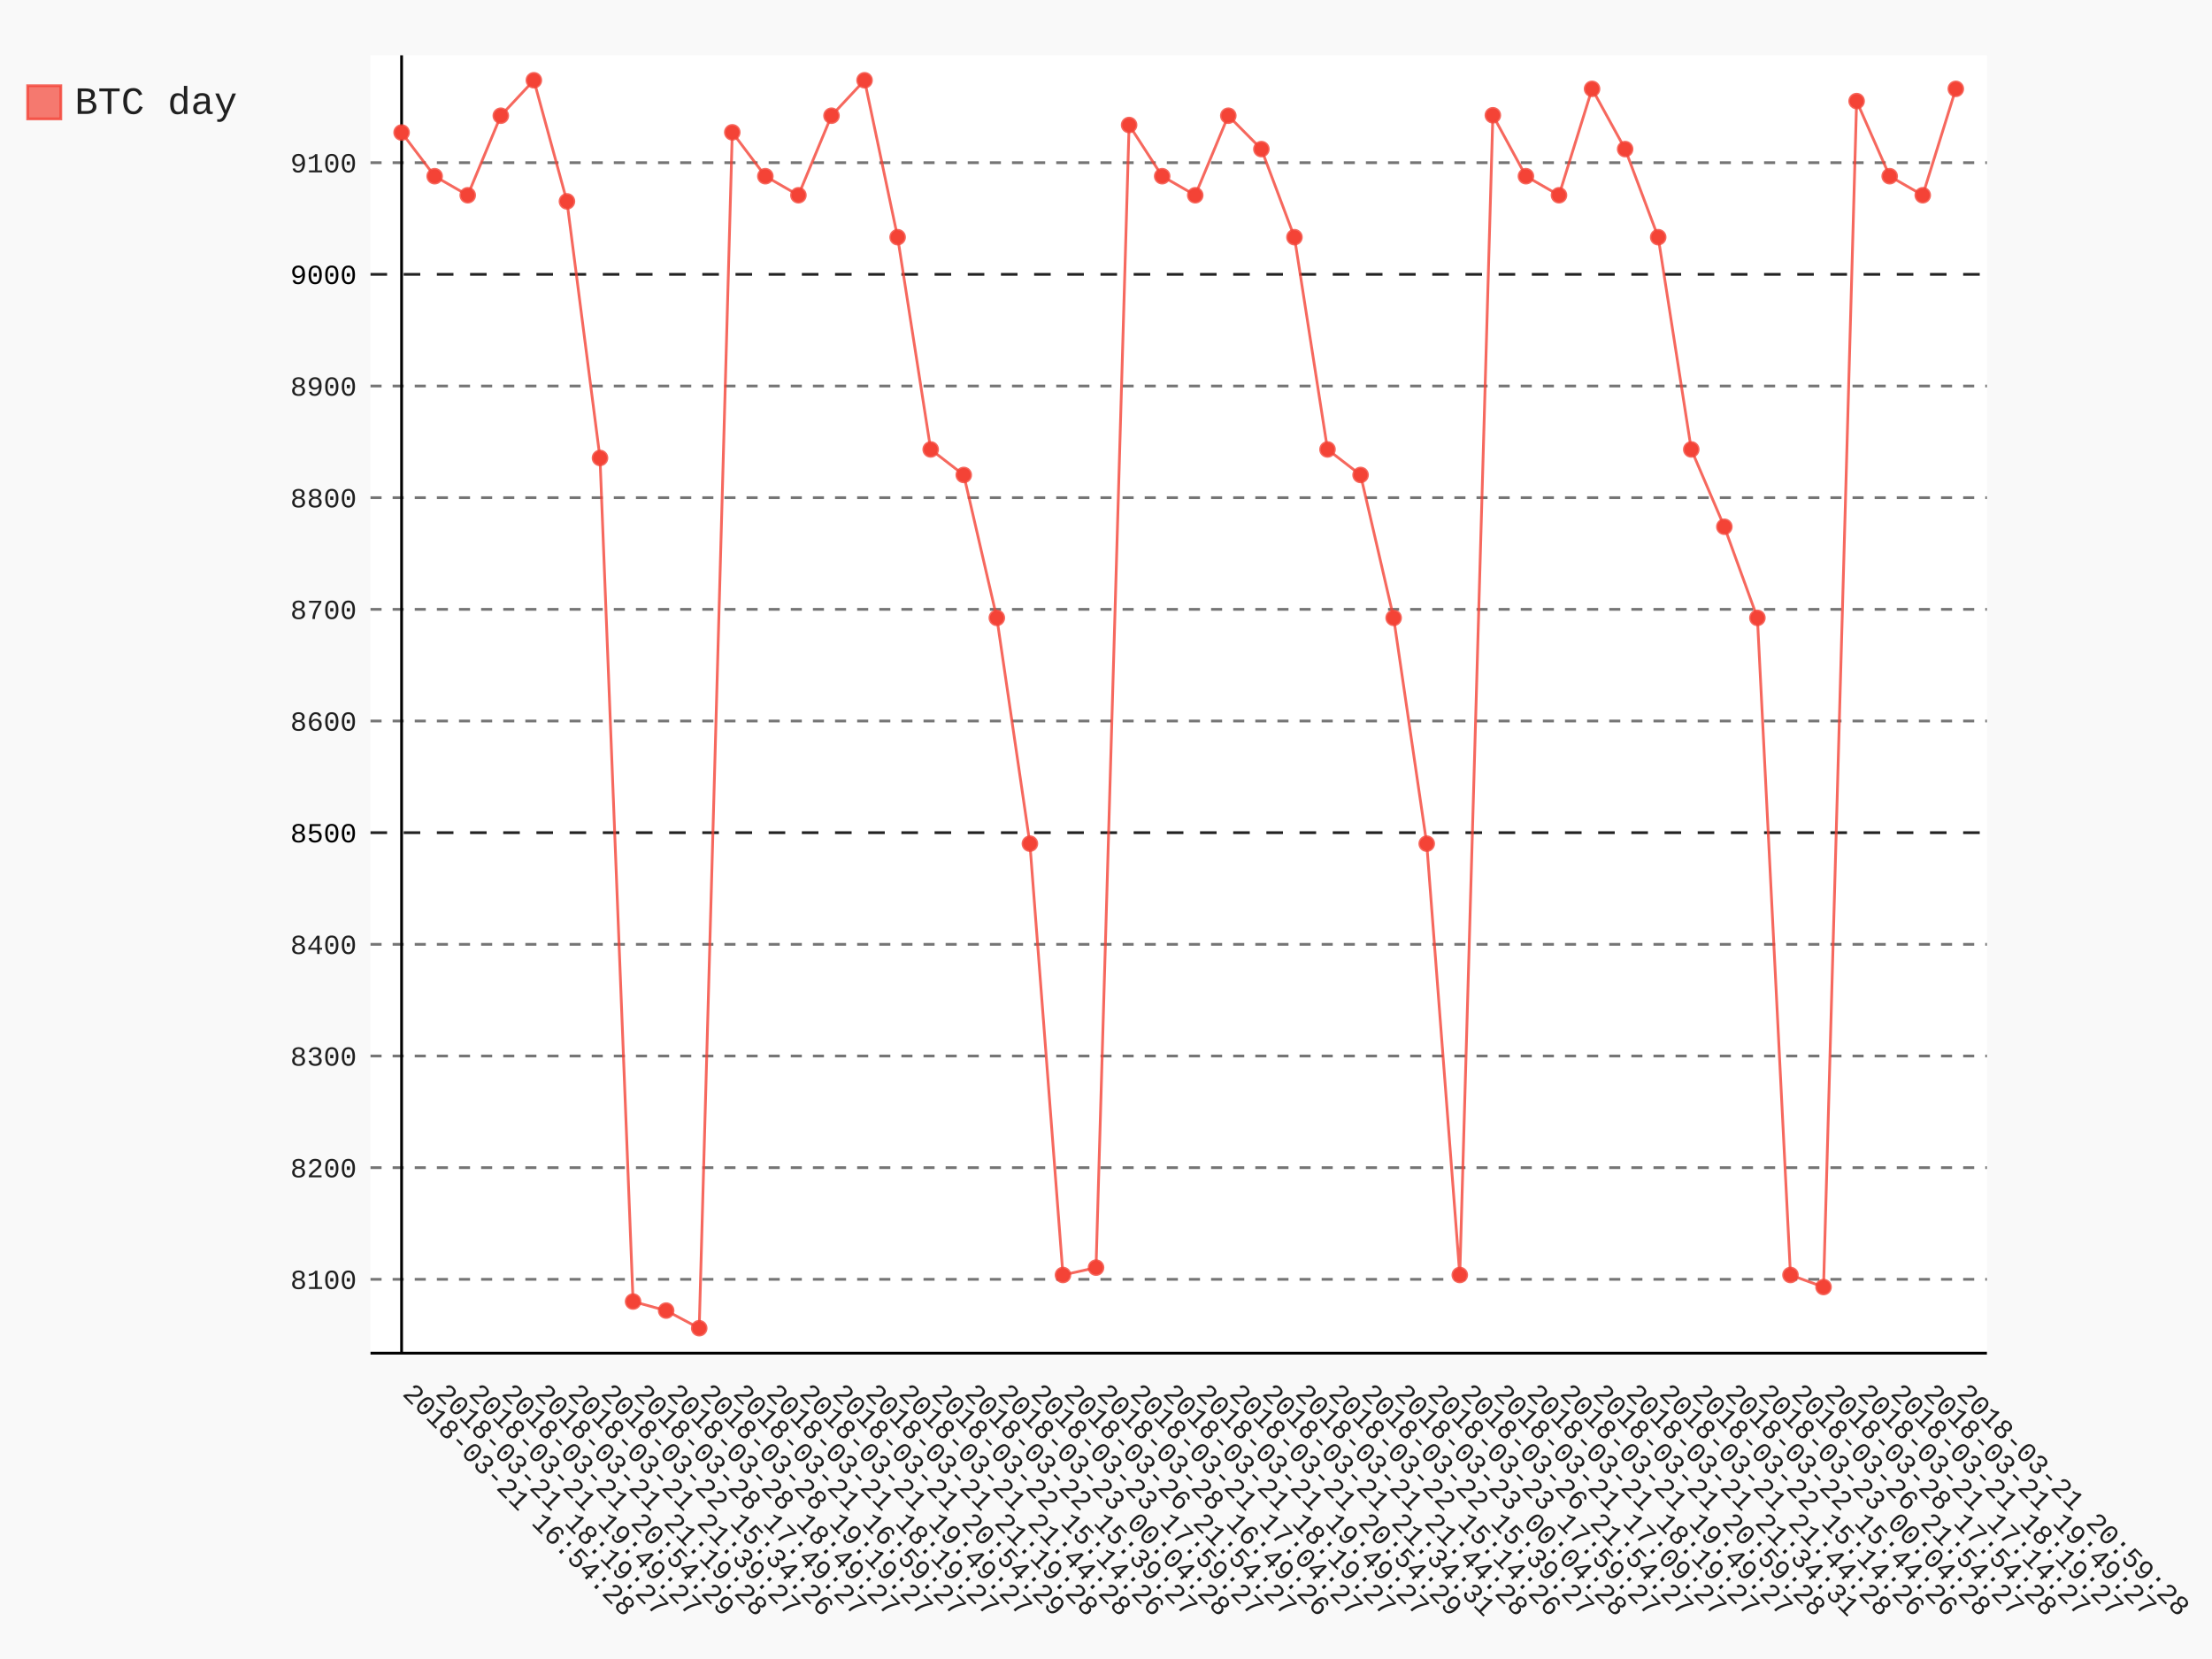
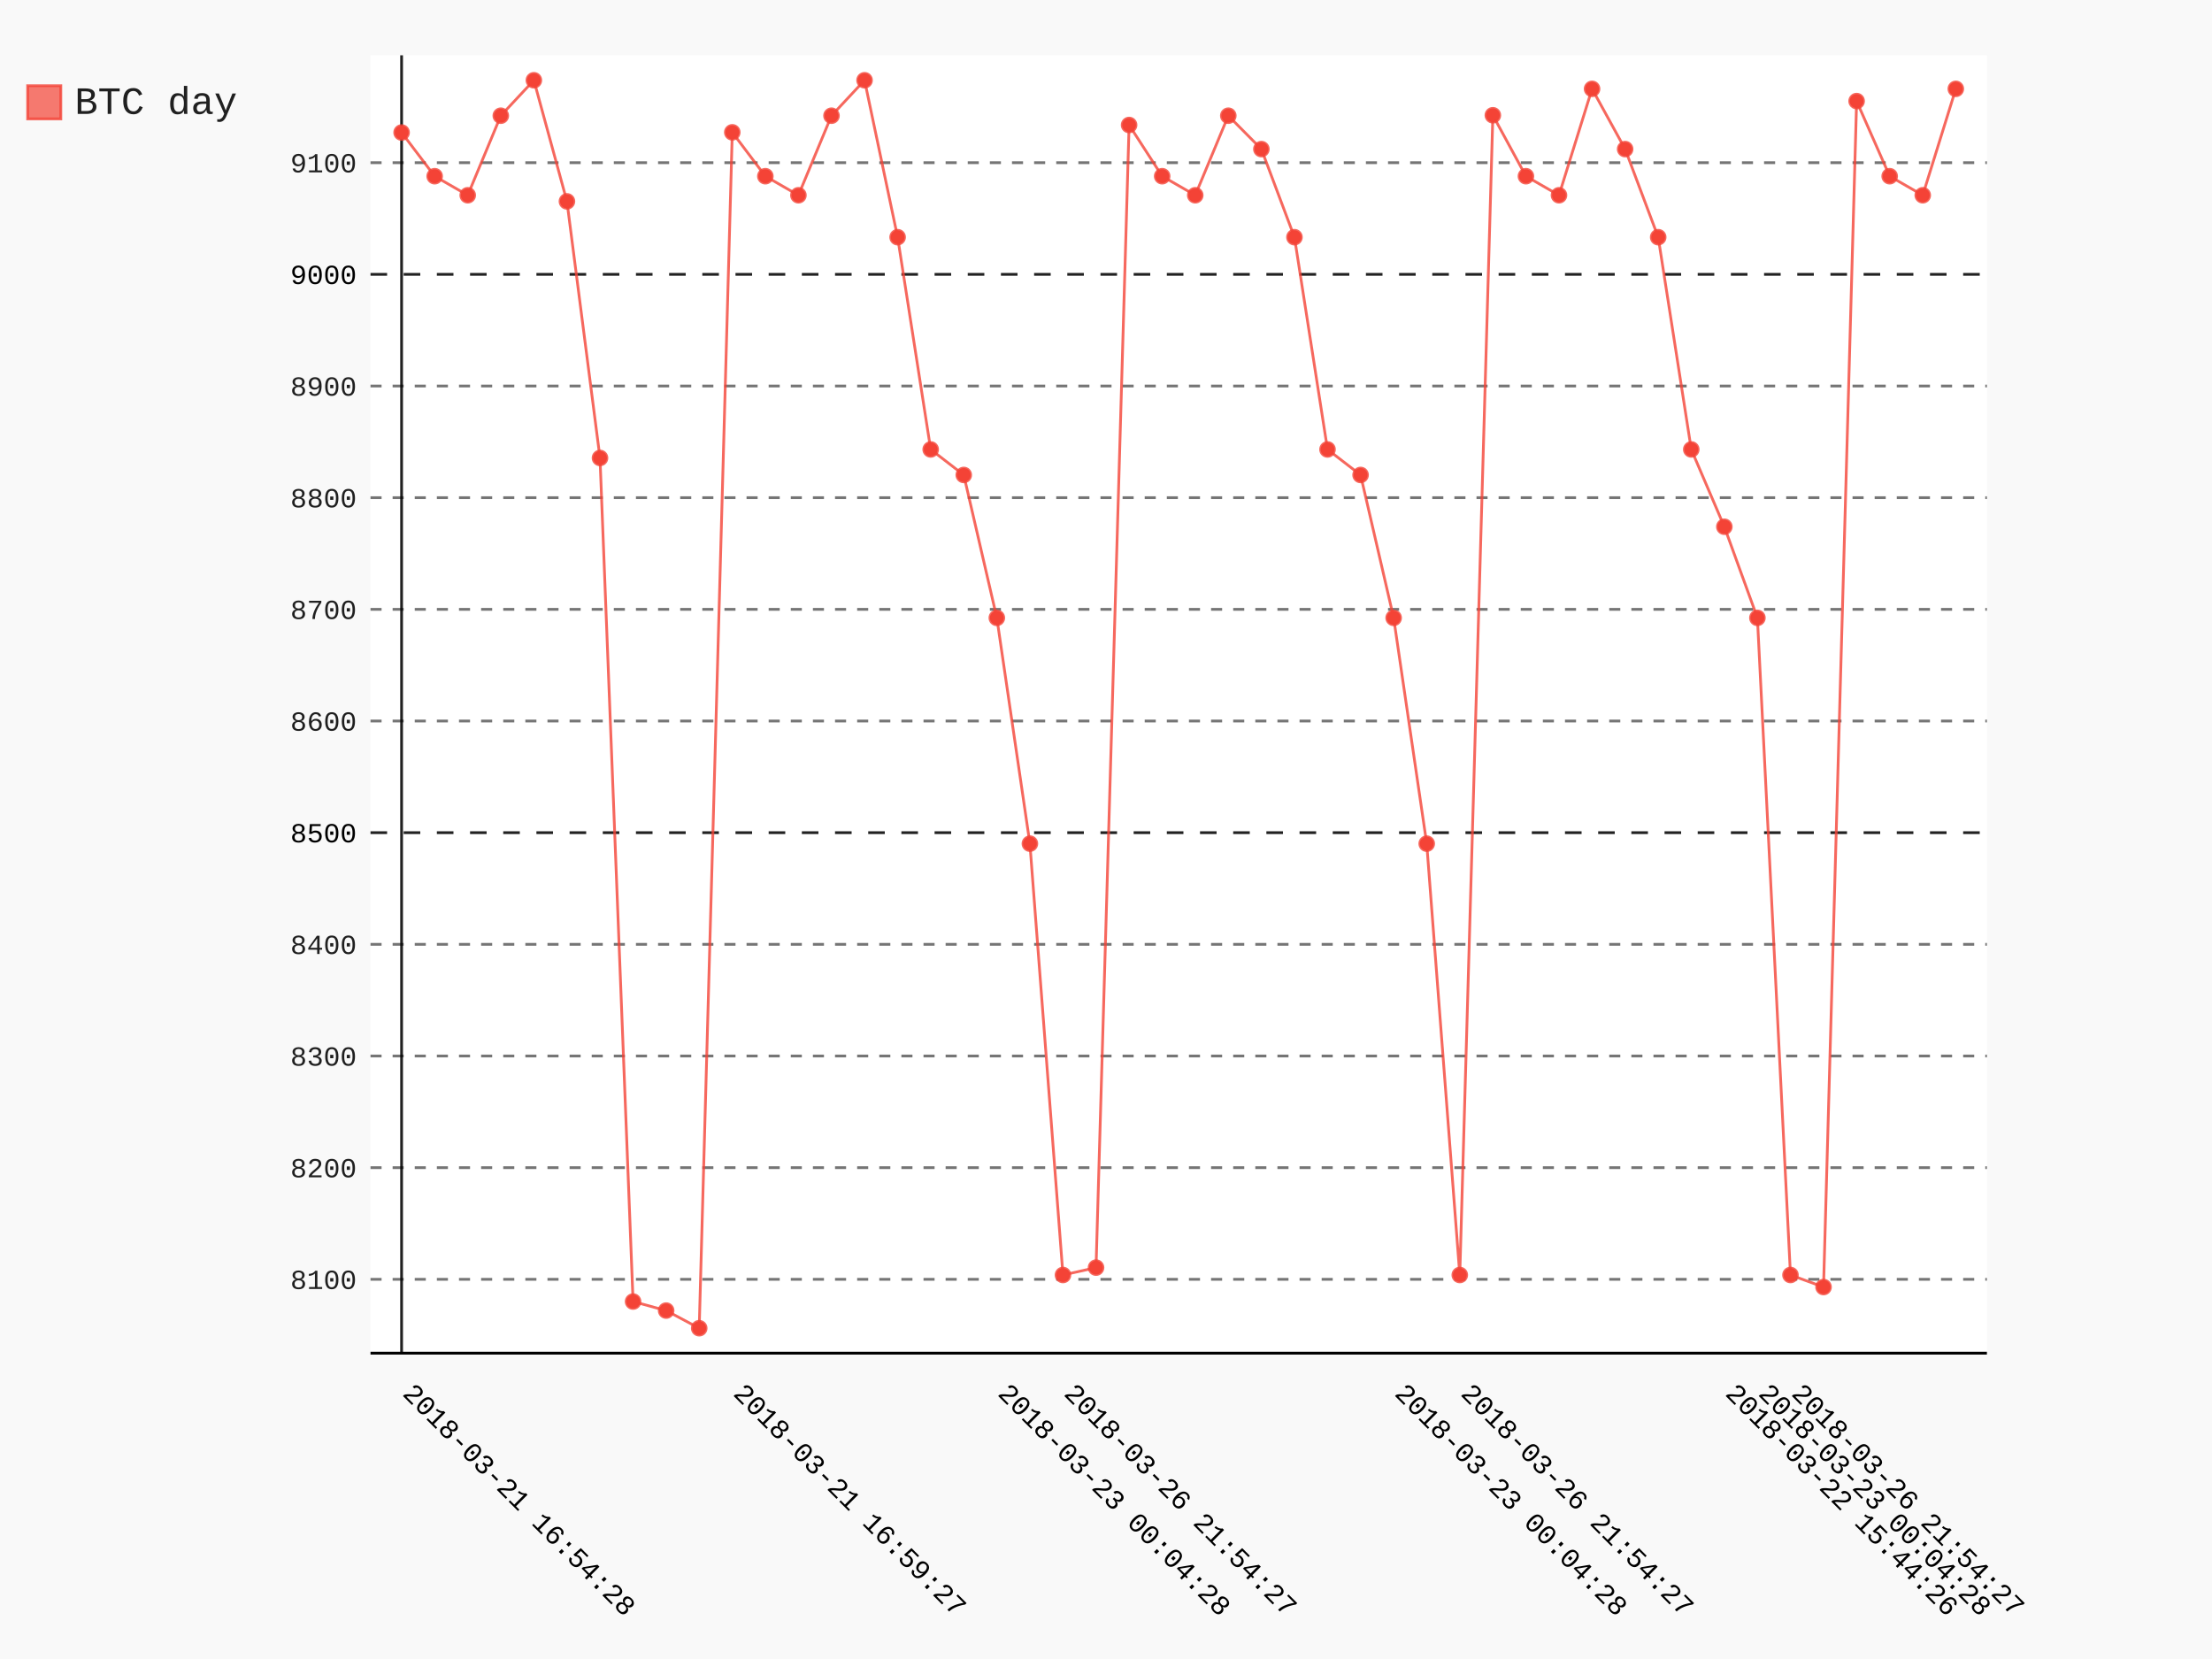
- <svg xmlns="http://www.w3.org/2000/svg" id="chart-a3e09620-9b7a-4ae4-8dd9-00d9ba21cc02" class="pygal-chart" viewBox="0 0 800 600">
+ <svg xmlns="http://www.w3.org/2000/svg" id="chart-1d303723-60b6-480a-b92b-ce07eedeee5f" class="pygal-chart" viewBox="0 0 800 600">
  <defs>
-     <style type="text/css">#chart-a3e09620-9b7a-4ae4-8dd9-00d9ba21cc02{-webkit-user-select:none;-webkit-font-smoothing:antialiased;font-family:Consolas,"Liberation Mono",Menlo,Courier,monospace}#chart-a3e09620-9b7a-4ae4-8dd9-00d9ba21cc02 .title{font-family:Consolas,"Liberation Mono",Menlo,Courier,monospace;font-size:16px}#chart-a3e09620-9b7a-4ae4-8dd9-00d9ba21cc02 .legends .legend text{font-family:Consolas,"Liberation Mono",Menlo,Courier,monospace;font-size:14px}#chart-a3e09620-9b7a-4ae4-8dd9-00d9ba21cc02 .axis text{font-family:Consolas,"Liberation Mono",Menlo,Courier,monospace;font-size:10px}#chart-a3e09620-9b7a-4ae4-8dd9-00d9ba21cc02 .axis text.major{font-family:Consolas,"Liberation Mono",Menlo,Courier,monospace;font-size:10px}#chart-a3e09620-9b7a-4ae4-8dd9-00d9ba21cc02 .text-overlay text.value{font-family:Consolas,"Liberation Mono",Menlo,Courier,monospace;font-size:16px}#chart-a3e09620-9b7a-4ae4-8dd9-00d9ba21cc02 .text-overlay text.label{font-family:Consolas,"Liberation Mono",Menlo,Courier,monospace;font-size:10px}#chart-a3e09620-9b7a-4ae4-8dd9-00d9ba21cc02 .tooltip{font-family:Consolas,"Liberation Mono",Menlo,Courier,monospace;font-size:14px}#chart-a3e09620-9b7a-4ae4-8dd9-00d9ba21cc02 text.no_data{font-family:Consolas,"Liberation Mono",Menlo,Courier,monospace;font-size:64px}
- #chart-a3e09620-9b7a-4ae4-8dd9-00d9ba21cc02{background-color:rgba(249,249,249,1)}#chart-a3e09620-9b7a-4ae4-8dd9-00d9ba21cc02 path,#chart-a3e09620-9b7a-4ae4-8dd9-00d9ba21cc02 line,#chart-a3e09620-9b7a-4ae4-8dd9-00d9ba21cc02 rect,#chart-a3e09620-9b7a-4ae4-8dd9-00d9ba21cc02 circle{-webkit-transition:150ms;-moz-transition:150ms;transition:150ms}#chart-a3e09620-9b7a-4ae4-8dd9-00d9ba21cc02 .graph &gt; .background{fill:rgba(249,249,249,1)}#chart-a3e09620-9b7a-4ae4-8dd9-00d9ba21cc02 .plot &gt; .background{fill:rgba(255,255,255,1)}#chart-a3e09620-9b7a-4ae4-8dd9-00d9ba21cc02 .graph{fill:rgba(0,0,0,.87)}#chart-a3e09620-9b7a-4ae4-8dd9-00d9ba21cc02 text.no_data{fill:rgba(0,0,0,1)}#chart-a3e09620-9b7a-4ae4-8dd9-00d9ba21cc02 .title{fill:rgba(0,0,0,1)}#chart-a3e09620-9b7a-4ae4-8dd9-00d9ba21cc02 .legends .legend text{fill:rgba(0,0,0,.87)}#chart-a3e09620-9b7a-4ae4-8dd9-00d9ba21cc02 .legends .legend:hover text{fill:rgba(0,0,0,1)}#chart-a3e09620-9b7a-4ae4-8dd9-00d9ba21cc02 .axis .line{stroke:rgba(0,0,0,1)}#chart-a3e09620-9b7a-4ae4-8dd9-00d9ba21cc02 .axis .guide.line{stroke:rgba(0,0,0,.54)}#chart-a3e09620-9b7a-4ae4-8dd9-00d9ba21cc02 .axis .major.line{stroke:rgba(0,0,0,.87)}#chart-a3e09620-9b7a-4ae4-8dd9-00d9ba21cc02 .axis text.major{fill:rgba(0,0,0,1)}#chart-a3e09620-9b7a-4ae4-8dd9-00d9ba21cc02 .axis.y .guides:hover .guide.line,#chart-a3e09620-9b7a-4ae4-8dd9-00d9ba21cc02 .line-graph .axis.x .guides:hover .guide.line,#chart-a3e09620-9b7a-4ae4-8dd9-00d9ba21cc02 .stackedline-graph .axis.x .guides:hover .guide.line,#chart-a3e09620-9b7a-4ae4-8dd9-00d9ba21cc02 .xy-graph .axis.x .guides:hover .guide.line{stroke:rgba(0,0,0,1)}#chart-a3e09620-9b7a-4ae4-8dd9-00d9ba21cc02 .axis .guides:hover text{fill:rgba(0,0,0,1)}#chart-a3e09620-9b7a-4ae4-8dd9-00d9ba21cc02 .reactive{fill-opacity:.7;stroke-opacity:.8}#chart-a3e09620-9b7a-4ae4-8dd9-00d9ba21cc02 .ci{stroke:rgba(0,0,0,.87)}#chart-a3e09620-9b7a-4ae4-8dd9-00d9ba21cc02 .reactive.active,#chart-a3e09620-9b7a-4ae4-8dd9-00d9ba21cc02 .active .reactive{fill-opacity:.8;stroke-opacity:.9;stroke-width:4}#chart-a3e09620-9b7a-4ae4-8dd9-00d9ba21cc02 .ci .reactive.active{stroke-width:1.5}#chart-a3e09620-9b7a-4ae4-8dd9-00d9ba21cc02 .series text{fill:rgba(0,0,0,1)}#chart-a3e09620-9b7a-4ae4-8dd9-00d9ba21cc02 .tooltip rect{fill:rgba(255,255,255,1);stroke:rgba(0,0,0,1);-webkit-transition:opacity 150ms;-moz-transition:opacity 150ms;transition:opacity 150ms}#chart-a3e09620-9b7a-4ae4-8dd9-00d9ba21cc02 .tooltip .label{fill:rgba(0,0,0,.87)}#chart-a3e09620-9b7a-4ae4-8dd9-00d9ba21cc02 .tooltip .label{fill:rgba(0,0,0,.87)}#chart-a3e09620-9b7a-4ae4-8dd9-00d9ba21cc02 .tooltip .legend{font-size:.8em;fill:rgba(0,0,0,.54)}#chart-a3e09620-9b7a-4ae4-8dd9-00d9ba21cc02 .tooltip .x_label{font-size:.6em;fill:rgba(0,0,0,1)}#chart-a3e09620-9b7a-4ae4-8dd9-00d9ba21cc02 .tooltip .xlink{font-size:.5em;text-decoration:underline}#chart-a3e09620-9b7a-4ae4-8dd9-00d9ba21cc02 .tooltip .value{font-size:1.5em}#chart-a3e09620-9b7a-4ae4-8dd9-00d9ba21cc02 .bound{font-size:.5em}#chart-a3e09620-9b7a-4ae4-8dd9-00d9ba21cc02 .max-value{font-size:.75em;fill:rgba(0,0,0,.54)}#chart-a3e09620-9b7a-4ae4-8dd9-00d9ba21cc02 .map-element{fill:rgba(255,255,255,1);stroke:rgba(0,0,0,.54) !important}#chart-a3e09620-9b7a-4ae4-8dd9-00d9ba21cc02 .map-element .reactive{fill-opacity:inherit;stroke-opacity:inherit}#chart-a3e09620-9b7a-4ae4-8dd9-00d9ba21cc02 .color-0,#chart-a3e09620-9b7a-4ae4-8dd9-00d9ba21cc02 .color-0 a:visited{stroke:#F44336;fill:#F44336}#chart-a3e09620-9b7a-4ae4-8dd9-00d9ba21cc02 .text-overlay .color-0 text{fill:black}
- #chart-a3e09620-9b7a-4ae4-8dd9-00d9ba21cc02 text.no_data{text-anchor:middle}#chart-a3e09620-9b7a-4ae4-8dd9-00d9ba21cc02 .guide.line{fill:none}#chart-a3e09620-9b7a-4ae4-8dd9-00d9ba21cc02 .centered{text-anchor:middle}#chart-a3e09620-9b7a-4ae4-8dd9-00d9ba21cc02 .title{text-anchor:middle}#chart-a3e09620-9b7a-4ae4-8dd9-00d9ba21cc02 .legends .legend text{fill-opacity:1}#chart-a3e09620-9b7a-4ae4-8dd9-00d9ba21cc02 .axis.x text{text-anchor:middle}#chart-a3e09620-9b7a-4ae4-8dd9-00d9ba21cc02 .axis.x:not(.web) text[transform]{text-anchor:start}#chart-a3e09620-9b7a-4ae4-8dd9-00d9ba21cc02 .axis.x:not(.web) text[transform].backwards{text-anchor:end}#chart-a3e09620-9b7a-4ae4-8dd9-00d9ba21cc02 .axis.y text{text-anchor:end}#chart-a3e09620-9b7a-4ae4-8dd9-00d9ba21cc02 .axis.y text[transform].backwards{text-anchor:start}#chart-a3e09620-9b7a-4ae4-8dd9-00d9ba21cc02 .axis.y2 text{text-anchor:start}#chart-a3e09620-9b7a-4ae4-8dd9-00d9ba21cc02 .axis.y2 text[transform].backwards{text-anchor:end}#chart-a3e09620-9b7a-4ae4-8dd9-00d9ba21cc02 .axis .guide.line{stroke-dasharray:4,4}#chart-a3e09620-9b7a-4ae4-8dd9-00d9ba21cc02 .axis .major.guide.line{stroke-dasharray:6,6}#chart-a3e09620-9b7a-4ae4-8dd9-00d9ba21cc02 .horizontal .axis.y .guide.line,#chart-a3e09620-9b7a-4ae4-8dd9-00d9ba21cc02 .horizontal .axis.y2 .guide.line,#chart-a3e09620-9b7a-4ae4-8dd9-00d9ba21cc02 .vertical .axis.x .guide.line{opacity:0}#chart-a3e09620-9b7a-4ae4-8dd9-00d9ba21cc02 .horizontal .axis.always_show .guide.line,#chart-a3e09620-9b7a-4ae4-8dd9-00d9ba21cc02 .vertical .axis.always_show .guide.line{opacity:1 !important}#chart-a3e09620-9b7a-4ae4-8dd9-00d9ba21cc02 .axis.y .guides:hover .guide.line,#chart-a3e09620-9b7a-4ae4-8dd9-00d9ba21cc02 .axis.y2 .guides:hover .guide.line,#chart-a3e09620-9b7a-4ae4-8dd9-00d9ba21cc02 .axis.x .guides:hover .guide.line{opacity:1}#chart-a3e09620-9b7a-4ae4-8dd9-00d9ba21cc02 .axis .guides:hover text{opacity:1}#chart-a3e09620-9b7a-4ae4-8dd9-00d9ba21cc02 .nofill{fill:none}#chart-a3e09620-9b7a-4ae4-8dd9-00d9ba21cc02 .subtle-fill{fill-opacity:.2}#chart-a3e09620-9b7a-4ae4-8dd9-00d9ba21cc02 .dot{stroke-width:1px;fill-opacity:1}#chart-a3e09620-9b7a-4ae4-8dd9-00d9ba21cc02 .dot.active{stroke-width:5px}#chart-a3e09620-9b7a-4ae4-8dd9-00d9ba21cc02 .dot.negative{fill:transparent}#chart-a3e09620-9b7a-4ae4-8dd9-00d9ba21cc02 text,#chart-a3e09620-9b7a-4ae4-8dd9-00d9ba21cc02 tspan{stroke:none !important}#chart-a3e09620-9b7a-4ae4-8dd9-00d9ba21cc02 .series text.active{opacity:1}#chart-a3e09620-9b7a-4ae4-8dd9-00d9ba21cc02 .tooltip rect{fill-opacity:.95;stroke-width:.5}#chart-a3e09620-9b7a-4ae4-8dd9-00d9ba21cc02 .tooltip text{fill-opacity:1}#chart-a3e09620-9b7a-4ae4-8dd9-00d9ba21cc02 .showable{visibility:hidden}#chart-a3e09620-9b7a-4ae4-8dd9-00d9ba21cc02 .showable.shown{visibility:visible}#chart-a3e09620-9b7a-4ae4-8dd9-00d9ba21cc02 .gauge-background{fill:rgba(229,229,229,1);stroke:none}#chart-a3e09620-9b7a-4ae4-8dd9-00d9ba21cc02 .bg-lines{stroke:rgba(249,249,249,1);stroke-width:2px}</style>
+     <style type="text/css">#chart-1d303723-60b6-480a-b92b-ce07eedeee5f{-webkit-user-select:none;-webkit-font-smoothing:antialiased;font-family:Consolas,"Liberation Mono",Menlo,Courier,monospace}#chart-1d303723-60b6-480a-b92b-ce07eedeee5f .title{font-family:Consolas,"Liberation Mono",Menlo,Courier,monospace;font-size:16px}#chart-1d303723-60b6-480a-b92b-ce07eedeee5f .legends .legend text{font-family:Consolas,"Liberation Mono",Menlo,Courier,monospace;font-size:14px}#chart-1d303723-60b6-480a-b92b-ce07eedeee5f .axis text{font-family:Consolas,"Liberation Mono",Menlo,Courier,monospace;font-size:10px}#chart-1d303723-60b6-480a-b92b-ce07eedeee5f .axis text.major{font-family:Consolas,"Liberation Mono",Menlo,Courier,monospace;font-size:10px}#chart-1d303723-60b6-480a-b92b-ce07eedeee5f .text-overlay text.value{font-family:Consolas,"Liberation Mono",Menlo,Courier,monospace;font-size:16px}#chart-1d303723-60b6-480a-b92b-ce07eedeee5f .text-overlay text.label{font-family:Consolas,"Liberation Mono",Menlo,Courier,monospace;font-size:10px}#chart-1d303723-60b6-480a-b92b-ce07eedeee5f .tooltip{font-family:Consolas,"Liberation Mono",Menlo,Courier,monospace;font-size:14px}#chart-1d303723-60b6-480a-b92b-ce07eedeee5f text.no_data{font-family:Consolas,"Liberation Mono",Menlo,Courier,monospace;font-size:64px}
+ #chart-1d303723-60b6-480a-b92b-ce07eedeee5f{background-color:rgba(249,249,249,1)}#chart-1d303723-60b6-480a-b92b-ce07eedeee5f path,#chart-1d303723-60b6-480a-b92b-ce07eedeee5f line,#chart-1d303723-60b6-480a-b92b-ce07eedeee5f rect,#chart-1d303723-60b6-480a-b92b-ce07eedeee5f circle{-webkit-transition:150ms;-moz-transition:150ms;transition:150ms}#chart-1d303723-60b6-480a-b92b-ce07eedeee5f .graph &gt; .background{fill:rgba(249,249,249,1)}#chart-1d303723-60b6-480a-b92b-ce07eedeee5f .plot &gt; .background{fill:rgba(255,255,255,1)}#chart-1d303723-60b6-480a-b92b-ce07eedeee5f .graph{fill:rgba(0,0,0,.87)}#chart-1d303723-60b6-480a-b92b-ce07eedeee5f text.no_data{fill:rgba(0,0,0,1)}#chart-1d303723-60b6-480a-b92b-ce07eedeee5f .title{fill:rgba(0,0,0,1)}#chart-1d303723-60b6-480a-b92b-ce07eedeee5f .legends .legend text{fill:rgba(0,0,0,.87)}#chart-1d303723-60b6-480a-b92b-ce07eedeee5f .legends .legend:hover text{fill:rgba(0,0,0,1)}#chart-1d303723-60b6-480a-b92b-ce07eedeee5f .axis .line{stroke:rgba(0,0,0,1)}#chart-1d303723-60b6-480a-b92b-ce07eedeee5f .axis .guide.line{stroke:rgba(0,0,0,.54)}#chart-1d303723-60b6-480a-b92b-ce07eedeee5f .axis .major.line{stroke:rgba(0,0,0,.87)}#chart-1d303723-60b6-480a-b92b-ce07eedeee5f .axis text.major{fill:rgba(0,0,0,1)}#chart-1d303723-60b6-480a-b92b-ce07eedeee5f .axis.y .guides:hover .guide.line,#chart-1d303723-60b6-480a-b92b-ce07eedeee5f .line-graph .axis.x .guides:hover .guide.line,#chart-1d303723-60b6-480a-b92b-ce07eedeee5f .stackedline-graph .axis.x .guides:hover .guide.line,#chart-1d303723-60b6-480a-b92b-ce07eedeee5f .xy-graph .axis.x .guides:hover .guide.line{stroke:rgba(0,0,0,1)}#chart-1d303723-60b6-480a-b92b-ce07eedeee5f .axis .guides:hover text{fill:rgba(0,0,0,1)}#chart-1d303723-60b6-480a-b92b-ce07eedeee5f .reactive{fill-opacity:.7;stroke-opacity:.8}#chart-1d303723-60b6-480a-b92b-ce07eedeee5f .ci{stroke:rgba(0,0,0,.87)}#chart-1d303723-60b6-480a-b92b-ce07eedeee5f .reactive.active,#chart-1d303723-60b6-480a-b92b-ce07eedeee5f .active .reactive{fill-opacity:.8;stroke-opacity:.9;stroke-width:4}#chart-1d303723-60b6-480a-b92b-ce07eedeee5f .ci .reactive.active{stroke-width:1.5}#chart-1d303723-60b6-480a-b92b-ce07eedeee5f .series text{fill:rgba(0,0,0,1)}#chart-1d303723-60b6-480a-b92b-ce07eedeee5f .tooltip rect{fill:rgba(255,255,255,1);stroke:rgba(0,0,0,1);-webkit-transition:opacity 150ms;-moz-transition:opacity 150ms;transition:opacity 150ms}#chart-1d303723-60b6-480a-b92b-ce07eedeee5f .tooltip .label{fill:rgba(0,0,0,.87)}#chart-1d303723-60b6-480a-b92b-ce07eedeee5f .tooltip .label{fill:rgba(0,0,0,.87)}#chart-1d303723-60b6-480a-b92b-ce07eedeee5f .tooltip .legend{font-size:.8em;fill:rgba(0,0,0,.54)}#chart-1d303723-60b6-480a-b92b-ce07eedeee5f .tooltip .x_label{font-size:.6em;fill:rgba(0,0,0,1)}#chart-1d303723-60b6-480a-b92b-ce07eedeee5f .tooltip .xlink{font-size:.5em;text-decoration:underline}#chart-1d303723-60b6-480a-b92b-ce07eedeee5f .tooltip .value{font-size:1.5em}#chart-1d303723-60b6-480a-b92b-ce07eedeee5f .bound{font-size:.5em}#chart-1d303723-60b6-480a-b92b-ce07eedeee5f .max-value{font-size:.75em;fill:rgba(0,0,0,.54)}#chart-1d303723-60b6-480a-b92b-ce07eedeee5f .map-element{fill:rgba(255,255,255,1);stroke:rgba(0,0,0,.54) !important}#chart-1d303723-60b6-480a-b92b-ce07eedeee5f .map-element .reactive{fill-opacity:inherit;stroke-opacity:inherit}#chart-1d303723-60b6-480a-b92b-ce07eedeee5f .color-0,#chart-1d303723-60b6-480a-b92b-ce07eedeee5f .color-0 a:visited{stroke:#F44336;fill:#F44336}#chart-1d303723-60b6-480a-b92b-ce07eedeee5f .text-overlay .color-0 text{fill:black}
+ #chart-1d303723-60b6-480a-b92b-ce07eedeee5f text.no_data{text-anchor:middle}#chart-1d303723-60b6-480a-b92b-ce07eedeee5f .guide.line{fill:none}#chart-1d303723-60b6-480a-b92b-ce07eedeee5f .centered{text-anchor:middle}#chart-1d303723-60b6-480a-b92b-ce07eedeee5f .title{text-anchor:middle}#chart-1d303723-60b6-480a-b92b-ce07eedeee5f .legends .legend text{fill-opacity:1}#chart-1d303723-60b6-480a-b92b-ce07eedeee5f .axis.x text{text-anchor:middle}#chart-1d303723-60b6-480a-b92b-ce07eedeee5f .axis.x:not(.web) text[transform]{text-anchor:start}#chart-1d303723-60b6-480a-b92b-ce07eedeee5f .axis.x:not(.web) text[transform].backwards{text-anchor:end}#chart-1d303723-60b6-480a-b92b-ce07eedeee5f .axis.y text{text-anchor:end}#chart-1d303723-60b6-480a-b92b-ce07eedeee5f .axis.y text[transform].backwards{text-anchor:start}#chart-1d303723-60b6-480a-b92b-ce07eedeee5f .axis.y2 text{text-anchor:start}#chart-1d303723-60b6-480a-b92b-ce07eedeee5f .axis.y2 text[transform].backwards{text-anchor:end}#chart-1d303723-60b6-480a-b92b-ce07eedeee5f .axis .guide.line{stroke-dasharray:4,4}#chart-1d303723-60b6-480a-b92b-ce07eedeee5f .axis .major.guide.line{stroke-dasharray:6,6}#chart-1d303723-60b6-480a-b92b-ce07eedeee5f .horizontal .axis.y .guide.line,#chart-1d303723-60b6-480a-b92b-ce07eedeee5f .horizontal .axis.y2 .guide.line,#chart-1d303723-60b6-480a-b92b-ce07eedeee5f .vertical .axis.x .guide.line{opacity:0}#chart-1d303723-60b6-480a-b92b-ce07eedeee5f .horizontal .axis.always_show .guide.line,#chart-1d303723-60b6-480a-b92b-ce07eedeee5f .vertical .axis.always_show .guide.line{opacity:1 !important}#chart-1d303723-60b6-480a-b92b-ce07eedeee5f .axis.y .guides:hover .guide.line,#chart-1d303723-60b6-480a-b92b-ce07eedeee5f .axis.y2 .guides:hover .guide.line,#chart-1d303723-60b6-480a-b92b-ce07eedeee5f .axis.x .guides:hover .guide.line{opacity:1}#chart-1d303723-60b6-480a-b92b-ce07eedeee5f .axis .guides:hover text{opacity:1}#chart-1d303723-60b6-480a-b92b-ce07eedeee5f .nofill{fill:none}#chart-1d303723-60b6-480a-b92b-ce07eedeee5f .subtle-fill{fill-opacity:.2}#chart-1d303723-60b6-480a-b92b-ce07eedeee5f .dot{stroke-width:1px;fill-opacity:1}#chart-1d303723-60b6-480a-b92b-ce07eedeee5f .dot.active{stroke-width:5px}#chart-1d303723-60b6-480a-b92b-ce07eedeee5f .dot.negative{fill:transparent}#chart-1d303723-60b6-480a-b92b-ce07eedeee5f text,#chart-1d303723-60b6-480a-b92b-ce07eedeee5f tspan{stroke:none !important}#chart-1d303723-60b6-480a-b92b-ce07eedeee5f .series text.active{opacity:1}#chart-1d303723-60b6-480a-b92b-ce07eedeee5f .tooltip rect{fill-opacity:.95;stroke-width:.5}#chart-1d303723-60b6-480a-b92b-ce07eedeee5f .tooltip text{fill-opacity:1}#chart-1d303723-60b6-480a-b92b-ce07eedeee5f .showable{visibility:hidden}#chart-1d303723-60b6-480a-b92b-ce07eedeee5f .showable.shown{visibility:visible}#chart-1d303723-60b6-480a-b92b-ce07eedeee5f .gauge-background{fill:rgba(229,229,229,1);stroke:none}#chart-1d303723-60b6-480a-b92b-ce07eedeee5f .bg-lines{stroke:rgba(249,249,249,1);stroke-width:2px}</style>
  </defs>
  <g class="graph line-graph vertical">
    <rect class="background" height="600" width="800" x="0" y="0" />
    <g class="plot" transform="translate(134, 20)">
      <rect class="background" height="469.39" width="584.59" x="0" y="0" />
      <g class="axis y always_show">
        <path class="line" d="M0 469.39 h584.59" />
        <g class="guides">
          <path class="guide line" d="M0 442.683 h584.59" />
          <text class="" x="-5" y="446.183">8100</text>
        </g>
        <g class="guides">
          <path class="guide line" d="M0 402.298 h584.59" />
          <text class="" x="-5" y="405.798">8200</text>
        </g>
        <g class="guides">
          <path class="guide line" d="M0 361.914 h584.59" />
          <text class="" x="-5" y="365.414">8300</text>
        </g>
        <g class="guides">
          <path class="guide line" d="M0 321.53 h584.59" />
          <text class="" x="-5" y="325.03">8400</text>
        </g>
        <g class="guides">
          <path class="major guide line" d="M0 281.145 h584.59" />
          <text class="major" x="-5" y="284.645">8500</text>
        </g>
        <g class="guides">
          <path class="guide line" d="M0 240.761 h584.59" />
          <text class="" x="-5" y="244.261">8600</text>
        </g>
        <g class="guides">
          <path class="guide line" d="M0 200.376 h584.59" />
          <text class="" x="-5" y="203.876">8700</text>
        </g>
        <g class="guides">
          <path class="guide line" d="M0 159.992 h584.59" />
          <text class="" x="-5" y="163.492">8800</text>
        </g>
        <g class="guides">
          <path class="guide line" d="M0 119.607 h584.59" />
          <text class="" x="-5" y="123.107">8900</text>
        </g>
        <g class="guides">
          <path class="major guide line" d="M0 79.223 h584.59" />
          <text class="major" x="-5" y="82.723">9000</text>
        </g>
        <g class="guides">
          <path class="guide line" d="M0 38.839 h584.59" />
          <text class="" x="-5" y="42.339">9100</text>
        </g>
      </g>
      <g class="axis x">
        <g class="guides">
-           <path class="line" d="M11.242 0 v469.39" />
-           <text class="" x="11.242" y="484.39" transform="rotate(45 11.24211 484.3898)">2018-03-21 16:54:28</text>
-         </g>
-         <g class="guides">
-           <path class="guide line" d="M23.202 0 v469.39" />
-           <text class="" x="23.202" y="484.39" transform="rotate(45 23.20181 484.3898)">2018-03-21 18:19:27</text>
-         </g>
-         <g class="guides">
-           <path class="guide line" d="M35.161 0 v469.39" />
-           <text class="" x="35.161" y="484.39" transform="rotate(45 35.1615 484.3898)">2018-03-21 19:49:27</text>
-         </g>
-         <g class="guides">
-           <path class="guide line" d="M47.121 0 v469.39" />
-           <text class="" x="47.121" y="484.39" transform="rotate(45 47.12119 484.3898)">2018-03-21 20:54:29</text>
-         </g>
-         <g class="guides">
-           <path class="guide line" d="M59.081 0 v469.39" />
-           <text class="" x="59.081" y="484.39" transform="rotate(45 59.08089 484.3898)">2018-03-21 21:19:28</text>
-         </g>
-         <g class="guides">
-           <path class="guide line" d="M71.041 0 v469.39" />
-           <text class="" x="71.041" y="484.39" transform="rotate(45 71.04058 484.3898)">2018-03-21 21:39:27</text>
-         </g>
-         <g class="guides">
-           <path class="guide line" d="M83 0 v469.39" />
-           <text class="" x="83" y="484.39" transform="rotate(45 83.00027 484.3898)">2018-03-22 15:34:26</text>
-         </g>
-         <g class="guides">
-           <path class="guide line" d="M94.96 0 v469.39" />
-           <text class="" x="94.96" y="484.39" transform="rotate(45 94.95997 484.3898)">2018-03-28 17:49:27</text>
-         </g>
-         <g class="guides">
-           <path class="guide line" d="M106.92 0 v469.39" />
-           <text class="" x="106.92" y="484.39" transform="rotate(45 106.9197 484.3898)">2018-03-28 18:49:27</text>
-         </g>
-         <g class="guides">
-           <path class="guide line" d="M118.879 0 v469.39" />
-           <text class="" x="118.879" y="484.39" transform="rotate(45 118.8794 484.3898)">2018-03-28 19:19:27</text>
-         </g>
-         <g class="guides">
-           <path class="guide line" d="M130.839 0 v469.39" />
-           <text class="" x="130.839" y="484.39" transform="rotate(45 130.839 484.3898)">2018-03-21 16:59:27</text>
-         </g>
-         <g class="guides">
-           <path class="guide line" d="M142.799 0 v469.39" />
-           <text class="" x="142.799" y="484.39" transform="rotate(45 142.7987 484.3898)">2018-03-21 18:19:27</text>
-         </g>
-         <g class="guides">
-           <path class="guide line" d="M154.758 0 v469.39" />
-           <text class="" x="154.758" y="484.39" transform="rotate(45 154.7584 484.3898)">2018-03-21 19:49:27</text>
-         </g>
-         <g class="guides">
-           <path class="guide line" d="M166.718 0 v469.39" />
-           <text class="" x="166.718" y="484.39" transform="rotate(45 166.7181 484.3898)">2018-03-21 20:54:29</text>
-         </g>
-         <g class="guides">
-           <path class="guide line" d="M178.678 0 v469.39" />
-           <text class="" x="178.678" y="484.39" transform="rotate(45 178.6778 484.3898)">2018-03-21 21:19:28</text>
-         </g>
-         <g class="guides">
-           <path class="guide line" d="M190.638 0 v469.39" />
-           <text class="" x="190.638" y="484.39" transform="rotate(45 190.6375 484.3898)">2018-03-21 21:44:28</text>
-         </g>
-         <g class="guides">
-           <path class="guide line" d="M202.597 0 v469.39" />
-           <text class="" x="202.597" y="484.39" transform="rotate(45 202.5972 484.3898)">2018-03-22 15:14:26</text>
-         </g>
-         <g class="guides">
-           <path class="guide line" d="M214.557 0 v469.39" />
-           <text class="" x="214.557" y="484.39" transform="rotate(45 214.5569 484.3898)">2018-03-22 15:39:27</text>
-         </g>
-         <g class="guides">
-           <path class="guide line" d="M226.517 0 v469.39" />
-           <text class="" x="226.517" y="484.39" transform="rotate(45 226.5166 484.3898)">2018-03-23 00:04:28</text>
-         </g>
-         <g class="guides">
-           <path class="guide line" d="M238.476 0 v469.39" />
-           <text class="" x="238.476" y="484.39" transform="rotate(45 238.4763 484.3898)">2018-03-23 17:59:27</text>
-         </g>
-         <g class="guides">
-           <path class="guide line" d="M250.436 0 v469.39" />
-           <text class="" x="250.436" y="484.39" transform="rotate(45 250.436 484.3898)">2018-03-26 21:54:27</text>
-         </g>
-         <g class="guides">
-           <path class="guide line" d="M262.396 0 v469.39" />
-           <text class="" x="262.396" y="484.39" transform="rotate(45 262.3957 484.3898)">2018-03-28 16:49:26</text>
-         </g>
-         <g class="guides">
-           <path class="guide line" d="M274.355 0 v469.39" />
-           <text class="" x="274.355" y="484.39" transform="rotate(45 274.3554 484.3898)">2018-03-21 17:04:27</text>
-         </g>
-         <g class="guides">
-           <path class="guide line" d="M286.315 0 v469.39" />
-           <text class="" x="286.315" y="484.39" transform="rotate(45 286.3151 484.3898)">2018-03-21 18:19:27</text>
-         </g>
-         <g class="guides">
-           <path class="guide line" d="M298.275 0 v469.39" />
-           <text class="" x="298.275" y="484.39" transform="rotate(45 298.2748 484.3898)">2018-03-21 19:49:27</text>
-         </g>
-         <g class="guides">
-           <path class="guide line" d="M310.234 0 v469.39" />
-           <text class="" x="310.234" y="484.39" transform="rotate(45 310.2345 484.3898)">2018-03-21 20:54:29</text>
-         </g>
-         <g class="guides">
-           <path class="guide line" d="M322.194 0 v469.39" />
-           <text class="" x="322.194" y="484.39" transform="rotate(45 322.1941 484.3898)">2018-03-21 21:34:31</text>
-         </g>
-         <g class="guides">
-           <path class="guide line" d="M334.154 0 v469.39" />
-           <text class="" x="334.154" y="484.39" transform="rotate(45 334.1538 484.3898)">2018-03-21 21:44:28</text>
-         </g>
-         <g class="guides">
-           <path class="guide line" d="M346.114 0 v469.39" />
-           <text class="" x="346.114" y="484.39" transform="rotate(45 346.1135 484.3898)">2018-03-22 15:14:26</text>
-         </g>
-         <g class="guides">
-           <path class="guide line" d="M358.073 0 v469.39" />
-           <text class="" x="358.073" y="484.39" transform="rotate(45 358.0732 484.3898)">2018-03-22 15:39:27</text>
-         </g>
-         <g class="guides">
-           <path class="guide line" d="M370.033 0 v469.39" />
-           <text class="" x="370.033" y="484.39" transform="rotate(45 370.0329 484.3898)">2018-03-23 00:04:28</text>
-         </g>
-         <g class="guides">
-           <path class="guide line" d="M381.993 0 v469.39" />
-           <text class="" x="381.993" y="484.39" transform="rotate(45 381.9926 484.3898)">2018-03-23 17:59:27</text>
-         </g>
-         <g class="guides">
-           <path class="guide line" d="M393.952 0 v469.39" />
-           <text class="" x="393.952" y="484.39" transform="rotate(45 393.9523 484.3898)">2018-03-26 21:54:27</text>
-         </g>
-         <g class="guides">
-           <path class="guide line" d="M405.912 0 v469.39" />
-           <text class="" x="405.912" y="484.39" transform="rotate(45 405.912 484.3898)">2018-03-21 17:09:27</text>
-         </g>
-         <g class="guides">
-           <path class="guide line" d="M417.872 0 v469.39" />
-           <text class="" x="417.872" y="484.39" transform="rotate(45 417.8717 484.3898)">2018-03-21 18:19:27</text>
-         </g>
-         <g class="guides">
-           <path class="guide line" d="M429.831 0 v469.39" />
-           <text class="" x="429.831" y="484.39" transform="rotate(45 429.8314 484.3898)">2018-03-21 19:49:27</text>
-         </g>
-         <g class="guides">
-           <path class="guide line" d="M441.791 0 v469.39" />
-           <text class="" x="441.791" y="484.39" transform="rotate(45 441.7911 484.3898)">2018-03-21 20:59:28</text>
-         </g>
-         <g class="guides">
-           <path class="guide line" d="M453.751 0 v469.39" />
-           <text class="" x="453.751" y="484.39" transform="rotate(45 453.7508 484.3898)">2018-03-21 21:34:31</text>
-         </g>
-         <g class="guides">
-           <path class="guide line" d="M465.71 0 v469.39" />
-           <text class="" x="465.71" y="484.39" transform="rotate(45 465.7105 484.3898)">2018-03-21 21:44:28</text>
-         </g>
-         <g class="guides">
-           <path class="guide line" d="M477.67 0 v469.39" />
-           <text class="" x="477.67" y="484.39" transform="rotate(45 477.6702 484.3898)">2018-03-22 15:14:26</text>
-         </g>
-         <g class="guides">
-           <path class="guide line" d="M489.63 0 v469.39" />
-           <text class="" x="489.63" y="484.39" transform="rotate(45 489.6299 484.3898)">2018-03-22 15:44:26</text>
-         </g>
-         <g class="guides">
-           <path class="guide line" d="M501.59 0 v469.39" />
-           <text class="" x="501.59" y="484.39" transform="rotate(45 501.5896 484.3898)">2018-03-23 00:04:28</text>
-         </g>
-         <g class="guides">
-           <path class="guide line" d="M513.549 0 v469.39" />
-           <text class="" x="513.549" y="484.39" transform="rotate(45 513.5492 484.3898)">2018-03-26 21:54:27</text>
-         </g>
-         <g class="guides">
-           <path class="guide line" d="M525.509 0 v469.39" />
-           <text class="" x="525.509" y="484.39" transform="rotate(45 525.5089 484.3898)">2018-03-28 17:54:28</text>
-         </g>
-         <g class="guides">
-           <path class="guide line" d="M537.469 0 v469.39" />
-           <text class="" x="537.469" y="484.39" transform="rotate(45 537.4686 484.3898)">2018-03-21 17:14:27</text>
-         </g>
-         <g class="guides">
-           <path class="guide line" d="M549.428 0 v469.39" />
-           <text class="" x="549.428" y="484.39" transform="rotate(45 549.4283 484.3898)">2018-03-21 18:19:27</text>
-         </g>
-         <g class="guides">
-           <path class="guide line" d="M561.388 0 v469.39" />
-           <text class="" x="561.388" y="484.39" transform="rotate(45 561.388 484.3898)">2018-03-21 19:49:27</text>
-         </g>
-         <g class="guides">
-           <path class="guide line" d="M573.348 0 v469.39" />
-           <text class="" x="573.348" y="484.39" transform="rotate(45 573.3477 484.3898)">2018-03-21 20:59:28</text>
+           <path class="major line" d="M11.242 0 v469.39" />
+           <text class="major" x="11.242" y="484.39" transform="rotate(45 11.24211 484.3898)">2018-03-21 16:54:28</text>
+         </g>
+         <g class="guides">
+           <path class="major guide line" d="M130.839 0 v469.39" />
+           <text class="major" x="130.839" y="484.39" transform="rotate(45 130.839 484.3898)">2018-03-21 16:59:27</text>
+         </g>
+         <g class="guides">
+           <path class="major guide line" d="M226.517 0 v469.39" />
+           <text class="major" x="226.517" y="484.39" transform="rotate(45 226.5166 484.3898)">2018-03-23 00:04:28</text>
+         </g>
+         <g class="guides">
+           <path class="major guide line" d="M250.436 0 v469.39" />
+           <text class="major" x="250.436" y="484.39" transform="rotate(45 250.436 484.3898)">2018-03-26 21:54:27</text>
+         </g>
+         <g class="guides">
+           <path class="major guide line" d="M370.033 0 v469.39" />
+           <text class="major" x="370.033" y="484.39" transform="rotate(45 370.0329 484.3898)">2018-03-23 00:04:28</text>
+         </g>
+         <g class="guides">
+           <path class="major guide line" d="M393.952 0 v469.39" />
+           <text class="major" x="393.952" y="484.39" transform="rotate(45 393.9523 484.3898)">2018-03-26 21:54:27</text>
+         </g>
+         <g class="guides">
+           <path class="major guide line" d="M489.63 0 v469.39" />
+           <text class="major" x="489.63" y="484.39" transform="rotate(45 489.6299 484.3898)">2018-03-22 15:44:26</text>
+         </g>
+         <g class="guides">
+           <path class="major guide line" d="M501.59 0 v469.39" />
+           <text class="major" x="501.59" y="484.39" transform="rotate(45 501.5896 484.3898)">2018-03-23 00:04:28</text>
+         </g>
+         <g class="guides">
+           <path class="major guide line" d="M513.549 0 v469.39" />
+           <text class="major" x="513.549" y="484.39" transform="rotate(45 513.5492 484.3898)">2018-03-26 21:54:27</text>
        </g>
      </g>
      <g class="series serie-0 color-0">
        <path class="line reactive nofill" d="M11.242 27.927 L23.202 43.725 35.161 50.615 47.121 21.849 59.081 9.027 71.041 52.828 83 145.627 94.96 450.719 106.92 453.99 118.879 460.363 130.839 27.858 142.799 43.725 154.758 50.615 166.718 21.849 178.678 9.027 190.638 65.783 202.597 142.546 214.557 151.778 226.517 203.462 238.476 285.119 250.436 441.12 262.396 438.451 274.355 25.209 286.315 43.725 298.275 50.615 310.234 21.849 322.194 33.924 334.154 65.783 346.114 142.546 358.073 151.778 370.033 203.462 381.993 285.119 393.952 441.12 405.912 21.683 417.872 43.725 429.831 50.615 441.791 12.136 453.751 33.924 465.71 65.783 477.67 142.546 489.63 170.504 501.59 203.462 513.549 441.12 525.509 445.477 537.469 16.558 549.428 43.725 561.388 50.615 573.348 12.136" />
      </g>
    </g>
    <g class="titles" />
    <g class="plot overlay" transform="translate(134, 20)">
      <g class="series serie-0 color-0">
        <g class="dots">
          <circle class="dot reactive tooltip-trigger" cx="11.242" cy="27.927" r="2.5" />
        </g>
        <g class="dots">
          <circle class="dot reactive tooltip-trigger" cx="23.202" cy="43.725" r="2.5" />
        </g>
        <g class="dots">
          <circle class="dot reactive tooltip-trigger" cx="35.161" cy="50.615" r="2.5" />
        </g>
        <g class="dots">
          <circle class="dot reactive tooltip-trigger" cx="47.121" cy="21.849" r="2.5" />
        </g>
        <g class="dots">
          <circle class="dot reactive tooltip-trigger" cx="59.081" cy="9.027" r="2.5" />
        </g>
        <g class="dots">
          <circle class="dot reactive tooltip-trigger" cx="71.041" cy="52.828" r="2.5" />
        </g>
        <g class="dots">
          <circle class="dot reactive tooltip-trigger" cx="83" cy="145.627" r="2.5" />
        </g>
        <g class="dots">
          <circle class="dot reactive tooltip-trigger" cx="94.96" cy="450.719" r="2.5" />
        </g>
        <g class="dots">
          <circle class="dot reactive tooltip-trigger" cx="106.92" cy="453.99" r="2.5" />
        </g>
        <g class="dots">
          <circle class="dot reactive tooltip-trigger" cx="118.879" cy="460.363" r="2.5" />
        </g>
        <g class="dots">
          <circle class="dot reactive tooltip-trigger" cx="130.839" cy="27.858" r="2.5" />
        </g>
        <g class="dots">
          <circle class="dot reactive tooltip-trigger" cx="142.799" cy="43.725" r="2.5" />
        </g>
        <g class="dots">
          <circle class="dot reactive tooltip-trigger" cx="154.758" cy="50.615" r="2.5" />
        </g>
        <g class="dots">
          <circle class="dot reactive tooltip-trigger" cx="166.718" cy="21.849" r="2.5" />
        </g>
        <g class="dots">
          <circle class="dot reactive tooltip-trigger" cx="178.678" cy="9.027" r="2.5" />
        </g>
        <g class="dots">
          <circle class="dot reactive tooltip-trigger" cx="190.638" cy="65.783" r="2.5" />
        </g>
        <g class="dots">
          <circle class="dot reactive tooltip-trigger" cx="202.597" cy="142.546" r="2.5" />
        </g>
        <g class="dots">
          <circle class="dot reactive tooltip-trigger" cx="214.557" cy="151.778" r="2.5" />
        </g>
        <g class="dots">
          <circle class="dot reactive tooltip-trigger" cx="226.517" cy="203.462" r="2.5" />
        </g>
        <g class="dots">
          <circle class="dot reactive tooltip-trigger" cx="238.476" cy="285.119" r="2.5" />
        </g>
        <g class="dots">
          <circle class="dot reactive tooltip-trigger" cx="250.436" cy="441.12" r="2.5" />
        </g>
        <g class="dots">
          <circle class="dot reactive tooltip-trigger" cx="262.396" cy="438.451" r="2.5" />
        </g>
        <g class="dots">
          <circle class="dot reactive tooltip-trigger" cx="274.355" cy="25.209" r="2.5" />
        </g>
        <g class="dots">
          <circle class="dot reactive tooltip-trigger" cx="286.315" cy="43.725" r="2.5" />
        </g>
        <g class="dots">
          <circle class="dot reactive tooltip-trigger" cx="298.275" cy="50.615" r="2.5" />
        </g>
        <g class="dots">
          <circle class="dot reactive tooltip-trigger" cx="310.234" cy="21.849" r="2.5" />
        </g>
        <g class="dots">
          <circle class="dot reactive tooltip-trigger" cx="322.194" cy="33.924" r="2.5" />
        </g>
        <g class="dots">
          <circle class="dot reactive tooltip-trigger" cx="334.154" cy="65.783" r="2.5" />
        </g>
        <g class="dots">
          <circle class="dot reactive tooltip-trigger" cx="346.114" cy="142.546" r="2.5" />
        </g>
        <g class="dots">
          <circle class="dot reactive tooltip-trigger" cx="358.073" cy="151.778" r="2.5" />
        </g>
        <g class="dots">
          <circle class="dot reactive tooltip-trigger" cx="370.033" cy="203.462" r="2.5" />
        </g>
        <g class="dots">
          <circle class="dot reactive tooltip-trigger" cx="381.993" cy="285.119" r="2.5" />
        </g>
        <g class="dots">
          <circle class="dot reactive tooltip-trigger" cx="393.952" cy="441.12" r="2.5" />
        </g>
        <g class="dots">
          <circle class="dot reactive tooltip-trigger" cx="405.912" cy="21.683" r="2.5" />
        </g>
        <g class="dots">
          <circle class="dot reactive tooltip-trigger" cx="417.872" cy="43.725" r="2.5" />
        </g>
        <g class="dots">
          <circle class="dot reactive tooltip-trigger" cx="429.831" cy="50.615" r="2.5" />
        </g>
        <g class="dots">
          <circle class="dot reactive tooltip-trigger" cx="441.791" cy="12.136" r="2.5" />
        </g>
        <g class="dots">
          <circle class="dot reactive tooltip-trigger" cx="453.751" cy="33.924" r="2.5" />
        </g>
        <g class="dots">
          <circle class="dot reactive tooltip-trigger" cx="465.71" cy="65.783" r="2.5" />
        </g>
        <g class="dots">
          <circle class="dot reactive tooltip-trigger" cx="477.67" cy="142.546" r="2.5" />
        </g>
        <g class="dots">
          <circle class="dot reactive tooltip-trigger" cx="489.63" cy="170.504" r="2.5" />
        </g>
        <g class="dots">
          <circle class="dot reactive tooltip-trigger" cx="501.59" cy="203.462" r="2.5" />
        </g>
        <g class="dots">
          <circle class="dot reactive tooltip-trigger" cx="513.549" cy="441.12" r="2.5" />
        </g>
        <g class="dots">
          <circle class="dot reactive tooltip-trigger" cx="525.509" cy="445.477" r="2.5" />
        </g>
        <g class="dots">
          <circle class="dot reactive tooltip-trigger" cx="537.469" cy="16.558" r="2.5" />
        </g>
        <g class="dots">
          <circle class="dot reactive tooltip-trigger" cx="549.428" cy="43.725" r="2.5" />
        </g>
        <g class="dots">
          <circle class="dot reactive tooltip-trigger" cx="561.388" cy="50.615" r="2.5" />
        </g>
        <g class="dots">
          <circle class="dot reactive tooltip-trigger" cx="573.348" cy="12.136" r="2.5" />
        </g>
      </g>
    </g>
    <g class="plot text-overlay" transform="translate(134, 20)">
      <g class="series serie-0 color-0" />
    </g>
    <g class="plot tooltip-overlay" transform="translate(134, 20)">
      <g class="tooltip" style="opacity: 0" transform="translate(0 0)">
        <rect class="tooltip-box" height="0" rx="0" ry="0" width="0" />
        <g class="text" />
      </g>
    </g>
    <g class="legends" transform="translate(10, 30)">
      <g class="legend reactive activate-serie" id="activate-serie-0">
        <rect class="color-0 reactive" height="12" width="12" x="0.0" y="1.0" />
        <text x="17.0" y="11.2">BTC day</text>
      </g>
    </g>
    <g class="legends" transform="translate(729, 30)" />
  </g>
</svg>
